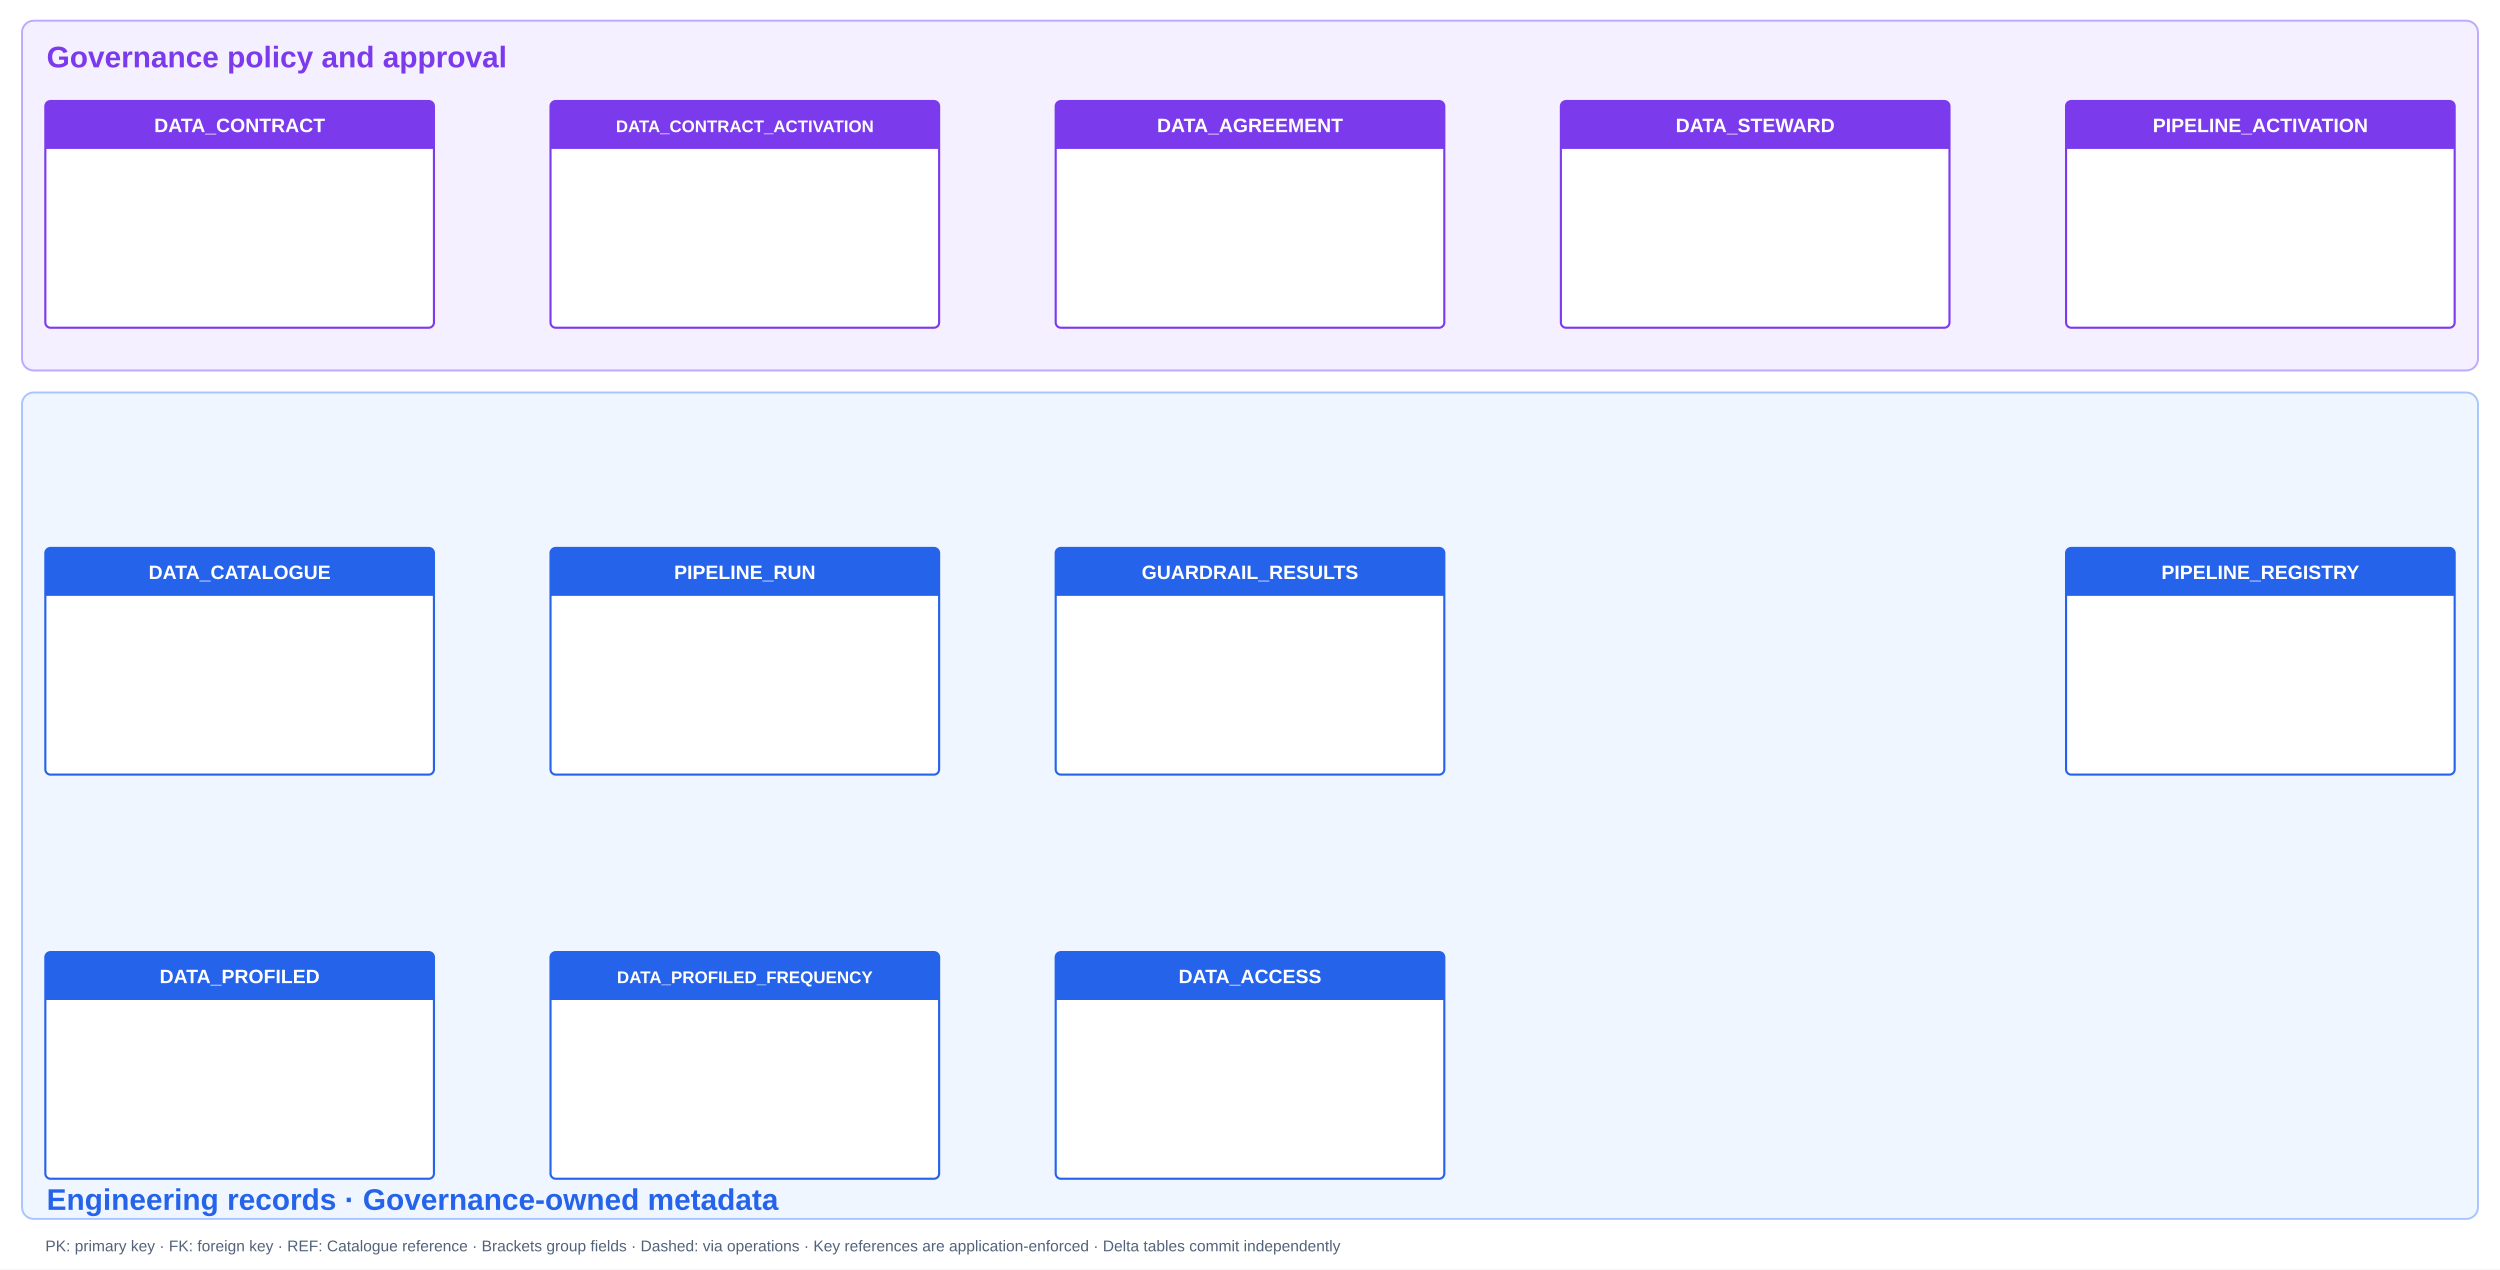
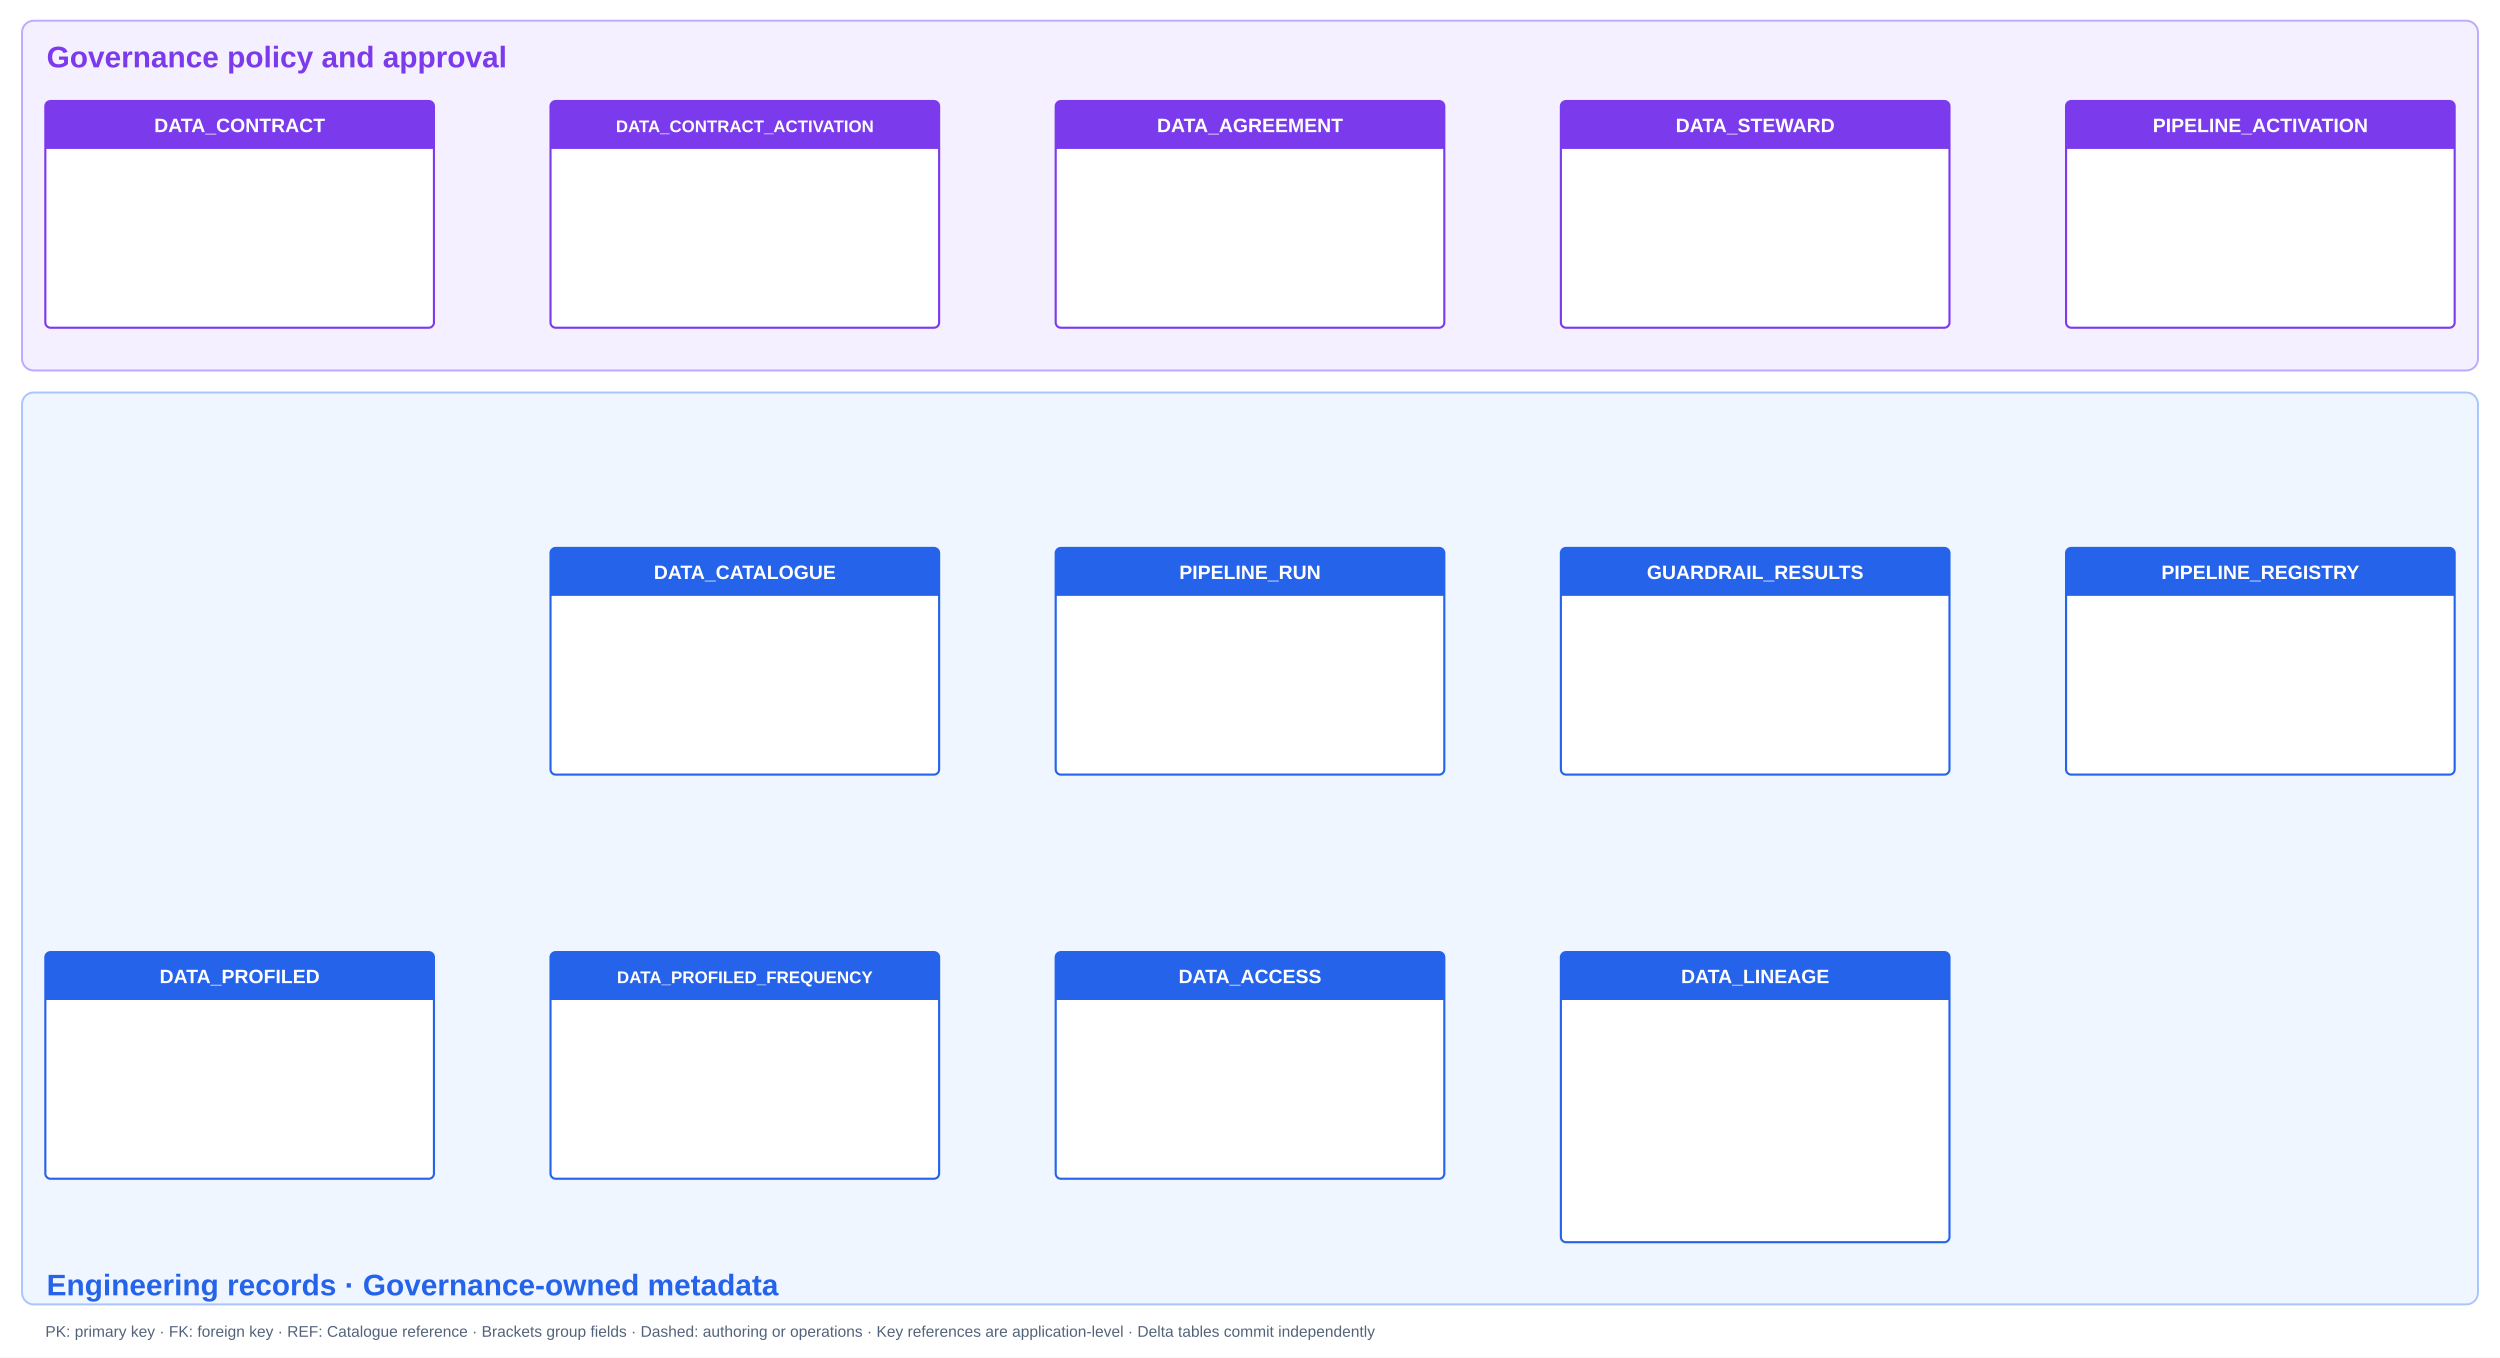
- <svg xmlns="http://www.w3.org/2000/svg" xmlns:xlink="http://www.w3.org/1999/xlink" width="1930" height="980" viewBox="0 0 1930 980" role="img" aria-label="FabricOps metadata relationship diagram">
-   <rect width="1930" height="980" fill="#FFFFFF" />
+ <svg xmlns="http://www.w3.org/2000/svg" xmlns:xlink="http://www.w3.org/1999/xlink" width="1930" height="1048" viewBox="0 0 1930 1048" role="img" aria-label="FabricOps metadata relationship diagram">
+   <rect width="1930" height="1048" fill="#FFFFFF" />
  <rect x="17" y="16" width="1896" height="270" rx="9" fill="#F5F0FF" stroke="#BDA9FF" stroke-width="1.5" />
-   <rect x="17" y="303" width="1896" height="638" rx="9" fill="#EFF6FF" stroke="#A9C4FF" stroke-width="1.5" />
+   <rect x="17" y="303" width="1896" height="704" rx="9" fill="#EFF6FF" stroke="#A9C4FF" stroke-width="1.5" />
  <text x="36" y="52" font-size="23" font-family="Segoe UI, Arial, sans-serif" font-weight="700" fill="#7C3AED">Governance policy and approval</text>
-   <text x="36" y="934" font-size="23" font-family="Segoe UI, Arial, sans-serif" font-weight="700" fill="#2563EB">Engineering records · Governance-owned metadata</text>
+   <text x="36" y="1000" font-size="23" font-family="Segoe UI, Arial, sans-serif" font-weight="700" fill="#2563EB">Engineering records · Governance-owned metadata</text>
  <a xlink:href="https://voycepeh.github.io/FabricOps-Starter-Kit/reference/metadata/metadata_data_steward/" target="_blank">
    <rect x="1205" y="78" width="300" height="175" rx="4" fill="white" stroke="#7C3AED" stroke-width="1.65" />
    <path d="M1209 78H1501Q1505 78 1505 82V115H1205V82Q1205 78 1209 78Z" fill="#7C3AED" />
    <text x="1355" y="102" text-anchor="middle" font-size="15" font-weight="700" font-family="Segoe UI, Arial, sans-serif" fill="white">DATA_STEWARD</text>
  </a>
  <a xlink:href="https://voycepeh.github.io/FabricOps-Starter-Kit/reference/metadata/metadata_data_agreement/" target="_blank">
    <rect x="815" y="78" width="300" height="175" rx="4" fill="white" stroke="#7C3AED" stroke-width="1.65" />
    <path d="M819 78H1111Q1115 78 1115 82V115H815V82Q815 78 819 78Z" fill="#7C3AED" />
    <text x="965" y="102" text-anchor="middle" font-size="15" font-weight="700" font-family="Segoe UI, Arial, sans-serif" fill="white">DATA_AGREEMENT</text>
  </a>
  <a xlink:href="https://voycepeh.github.io/FabricOps-Starter-Kit/reference/metadata/metadata_data_contract_activation/" target="_blank">
    <rect x="425" y="78" width="300" height="175" rx="4" fill="white" stroke="#7C3AED" stroke-width="1.65" />
    <path d="M429 78H721Q725 78 725 82V115H425V82Q425 78 429 78Z" fill="#7C3AED" />
    <text x="575" y="102" text-anchor="middle" font-size="13" font-weight="700" font-family="Segoe UI, Arial, sans-serif" fill="white">DATA_CONTRACT_ACTIVATION</text>
  </a>
  <a xlink:href="https://voycepeh.github.io/FabricOps-Starter-Kit/reference/metadata/metadata_data_contract/" target="_blank">
    <rect x="35" y="78" width="300" height="175" rx="4" fill="white" stroke="#7C3AED" stroke-width="1.65" />
    <path d="M39 78H331Q335 78 335 82V115H35V82Q35 78 39 78Z" fill="#7C3AED" />
    <text x="185" y="102" text-anchor="middle" font-size="15" font-weight="700" font-family="Segoe UI, Arial, sans-serif" fill="white">DATA_CONTRACT</text>
  </a>
  <a xlink:href="https://voycepeh.github.io/FabricOps-Starter-Kit/reference/metadata/metadata_guardrail_results/" target="_blank">
+     <rect x="1205" y="423" width="300" height="175" rx="4" fill="white" stroke="#2563EB" stroke-width="1.65" />
+     <path d="M1209 423H1501Q1505 423 1505 427V460H1205V427Q1205 423 1209 423Z" fill="#2563EB" />
+     <text x="1355" y="447" text-anchor="middle" font-size="15" font-weight="700" font-family="Segoe UI, Arial, sans-serif" fill="white">GUARDRAIL_RESULTS</text>
+   </a>
+   <a xlink:href="https://voycepeh.github.io/FabricOps-Starter-Kit/reference/metadata/metadata_pipeline_run/" target="_blank">
    <rect x="815" y="423" width="300" height="175" rx="4" fill="white" stroke="#2563EB" stroke-width="1.65" />
    <path d="M819 423H1111Q1115 423 1115 427V460H815V427Q815 423 819 423Z" fill="#2563EB" />
-     <text x="965" y="447" text-anchor="middle" font-size="15" font-weight="700" font-family="Segoe UI, Arial, sans-serif" fill="white">GUARDRAIL_RESULTS</text>
+     <text x="965" y="447" text-anchor="middle" font-size="15" font-weight="700" font-family="Segoe UI, Arial, sans-serif" fill="white">PIPELINE_RUN</text>
  </a>
-   <a xlink:href="https://voycepeh.github.io/FabricOps-Starter-Kit/reference/metadata/metadata_pipeline_run/" target="_blank">
+   <a xlink:href="https://voycepeh.github.io/FabricOps-Starter-Kit/reference/metadata/metadata_data_catalogue/" target="_blank">
    <rect x="425" y="423" width="300" height="175" rx="4" fill="white" stroke="#2563EB" stroke-width="1.65" />
    <path d="M429 423H721Q725 423 725 427V460H425V427Q425 423 429 423Z" fill="#2563EB" />
-     <text x="575" y="447" text-anchor="middle" font-size="15" font-weight="700" font-family="Segoe UI, Arial, sans-serif" fill="white">PIPELINE_RUN</text>
-   </a>
-   <a xlink:href="https://voycepeh.github.io/FabricOps-Starter-Kit/reference/metadata/metadata_data_catalogue/" target="_blank">
-     <rect x="35" y="423" width="300" height="175" rx="4" fill="white" stroke="#2563EB" stroke-width="1.65" />
-     <path d="M39 423H331Q335 423 335 427V460H35V427Q35 423 39 423Z" fill="#2563EB" />
-     <text x="185" y="447" text-anchor="middle" font-size="15" font-weight="700" font-family="Segoe UI, Arial, sans-serif" fill="white">DATA_CATALOGUE</text>
+     <text x="575" y="447" text-anchor="middle" font-size="15" font-weight="700" font-family="Segoe UI, Arial, sans-serif" fill="white">DATA_CATALOGUE</text>
  </a>
  <a xlink:href="https://voycepeh.github.io/FabricOps-Starter-Kit/reference/metadata/metadata_data_profiled_frequency/" target="_blank">
    <rect x="425" y="735" width="300" height="175" rx="4" fill="white" stroke="#2563EB" stroke-width="1.65" />
    <path d="M429 735H721Q725 735 725 739V772H425V739Q425 735 429 735Z" fill="#2563EB" />
    <text x="575" y="759" text-anchor="middle" font-size="13.1" font-weight="700" font-family="Segoe UI, Arial, sans-serif" fill="white">DATA_PROFILED_FREQUENCY</text>
  </a>
  <a xlink:href="https://voycepeh.github.io/FabricOps-Starter-Kit/reference/metadata/metadata_data_profiled/" target="_blank">
    <rect x="35" y="735" width="300" height="175" rx="4" fill="white" stroke="#2563EB" stroke-width="1.65" />
    <path d="M39 735H331Q335 735 335 739V772H35V739Q35 735 39 735Z" fill="#2563EB" />
    <text x="185" y="759" text-anchor="middle" font-size="15" font-weight="700" font-family="Segoe UI, Arial, sans-serif" fill="white">DATA_PROFILED</text>
  </a>
  <a xlink:href="https://voycepeh.github.io/FabricOps-Starter-Kit/reference/metadata/metadata_data_access/" target="_blank">
    <rect x="815" y="735" width="300" height="175" rx="4" fill="white" stroke="#2563EB" stroke-width="1.65" />
    <path d="M819 735H1111Q1115 735 1115 739V772H815V739Q815 735 819 735Z" fill="#2563EB" />
    <text x="965" y="759" text-anchor="middle" font-size="15" font-weight="700" font-family="Segoe UI, Arial, sans-serif" fill="white">DATA_ACCESS</text>
  </a>
  <a xlink:href="https://voycepeh.github.io/FabricOps-Starter-Kit/reference/metadata/metadata_pipeline_activation/" target="_blank">
    <rect x="1595" y="78" width="300" height="175" rx="4" fill="white" stroke="#7C3AED" stroke-width="1.65" />
    <path d="M1599 78H1891Q1895 78 1895 82V115H1595V82Q1595 78 1599 78Z" fill="#7C3AED" />
    <text x="1745" y="102" text-anchor="middle" font-size="15" font-weight="700" font-family="Segoe UI, Arial, sans-serif" fill="white">PIPELINE_ACTIVATION</text>
  </a>
  <a xlink:href="https://voycepeh.github.io/FabricOps-Starter-Kit/reference/metadata/metadata_pipeline_registry/" target="_blank">
    <rect x="1595" y="423" width="300" height="175" rx="4" fill="white" stroke="#2563EB" stroke-width="1.65" />
    <path d="M1599 423H1891Q1895 423 1895 427V460H1595V427Q1595 423 1599 423Z" fill="#2563EB" />
    <text x="1745" y="447" text-anchor="middle" font-size="15" font-weight="700" font-family="Segoe UI, Arial, sans-serif" fill="white">PIPELINE_REGISTRY</text>
  </a>
-   <text x="35" y="966" font-size="12" font-family="Segoe UI, Arial, sans-serif" fill="#52627A">PK: primary key · FK: foreign key · REF: Catalogue reference · Brackets group fields · Dashed: via operations · Key references are application-enforced · Delta tables commit independently</text>
+   <a xlink:href="https://voycepeh.github.io/FabricOps-Starter-Kit/reference/metadata/metadata_data_lineage/" target="_blank">
+     <rect x="1205" y="735" width="300" height="224" rx="4" fill="white" stroke="#2563EB" stroke-width="1.65" />
+     <path d="M1209 735H1501Q1505 735 1505 739V772H1205V739Q1205 735 1209 735Z" fill="#2563EB" />
+     <text x="1355" y="759" text-anchor="middle" font-size="15" font-weight="700" font-family="Segoe UI, Arial, sans-serif" fill="white">DATA_LINEAGE</text>
+   </a>
+   <text x="35" y="1032" font-size="12" font-family="Segoe UI, Arial, sans-serif" fill="#52627A">PK: primary key · FK: foreign key · REF: Catalogue reference · Brackets group fields · Dashed: authoring or operations · Key references are application-level · Delta tables commit independently</text>
</svg>
